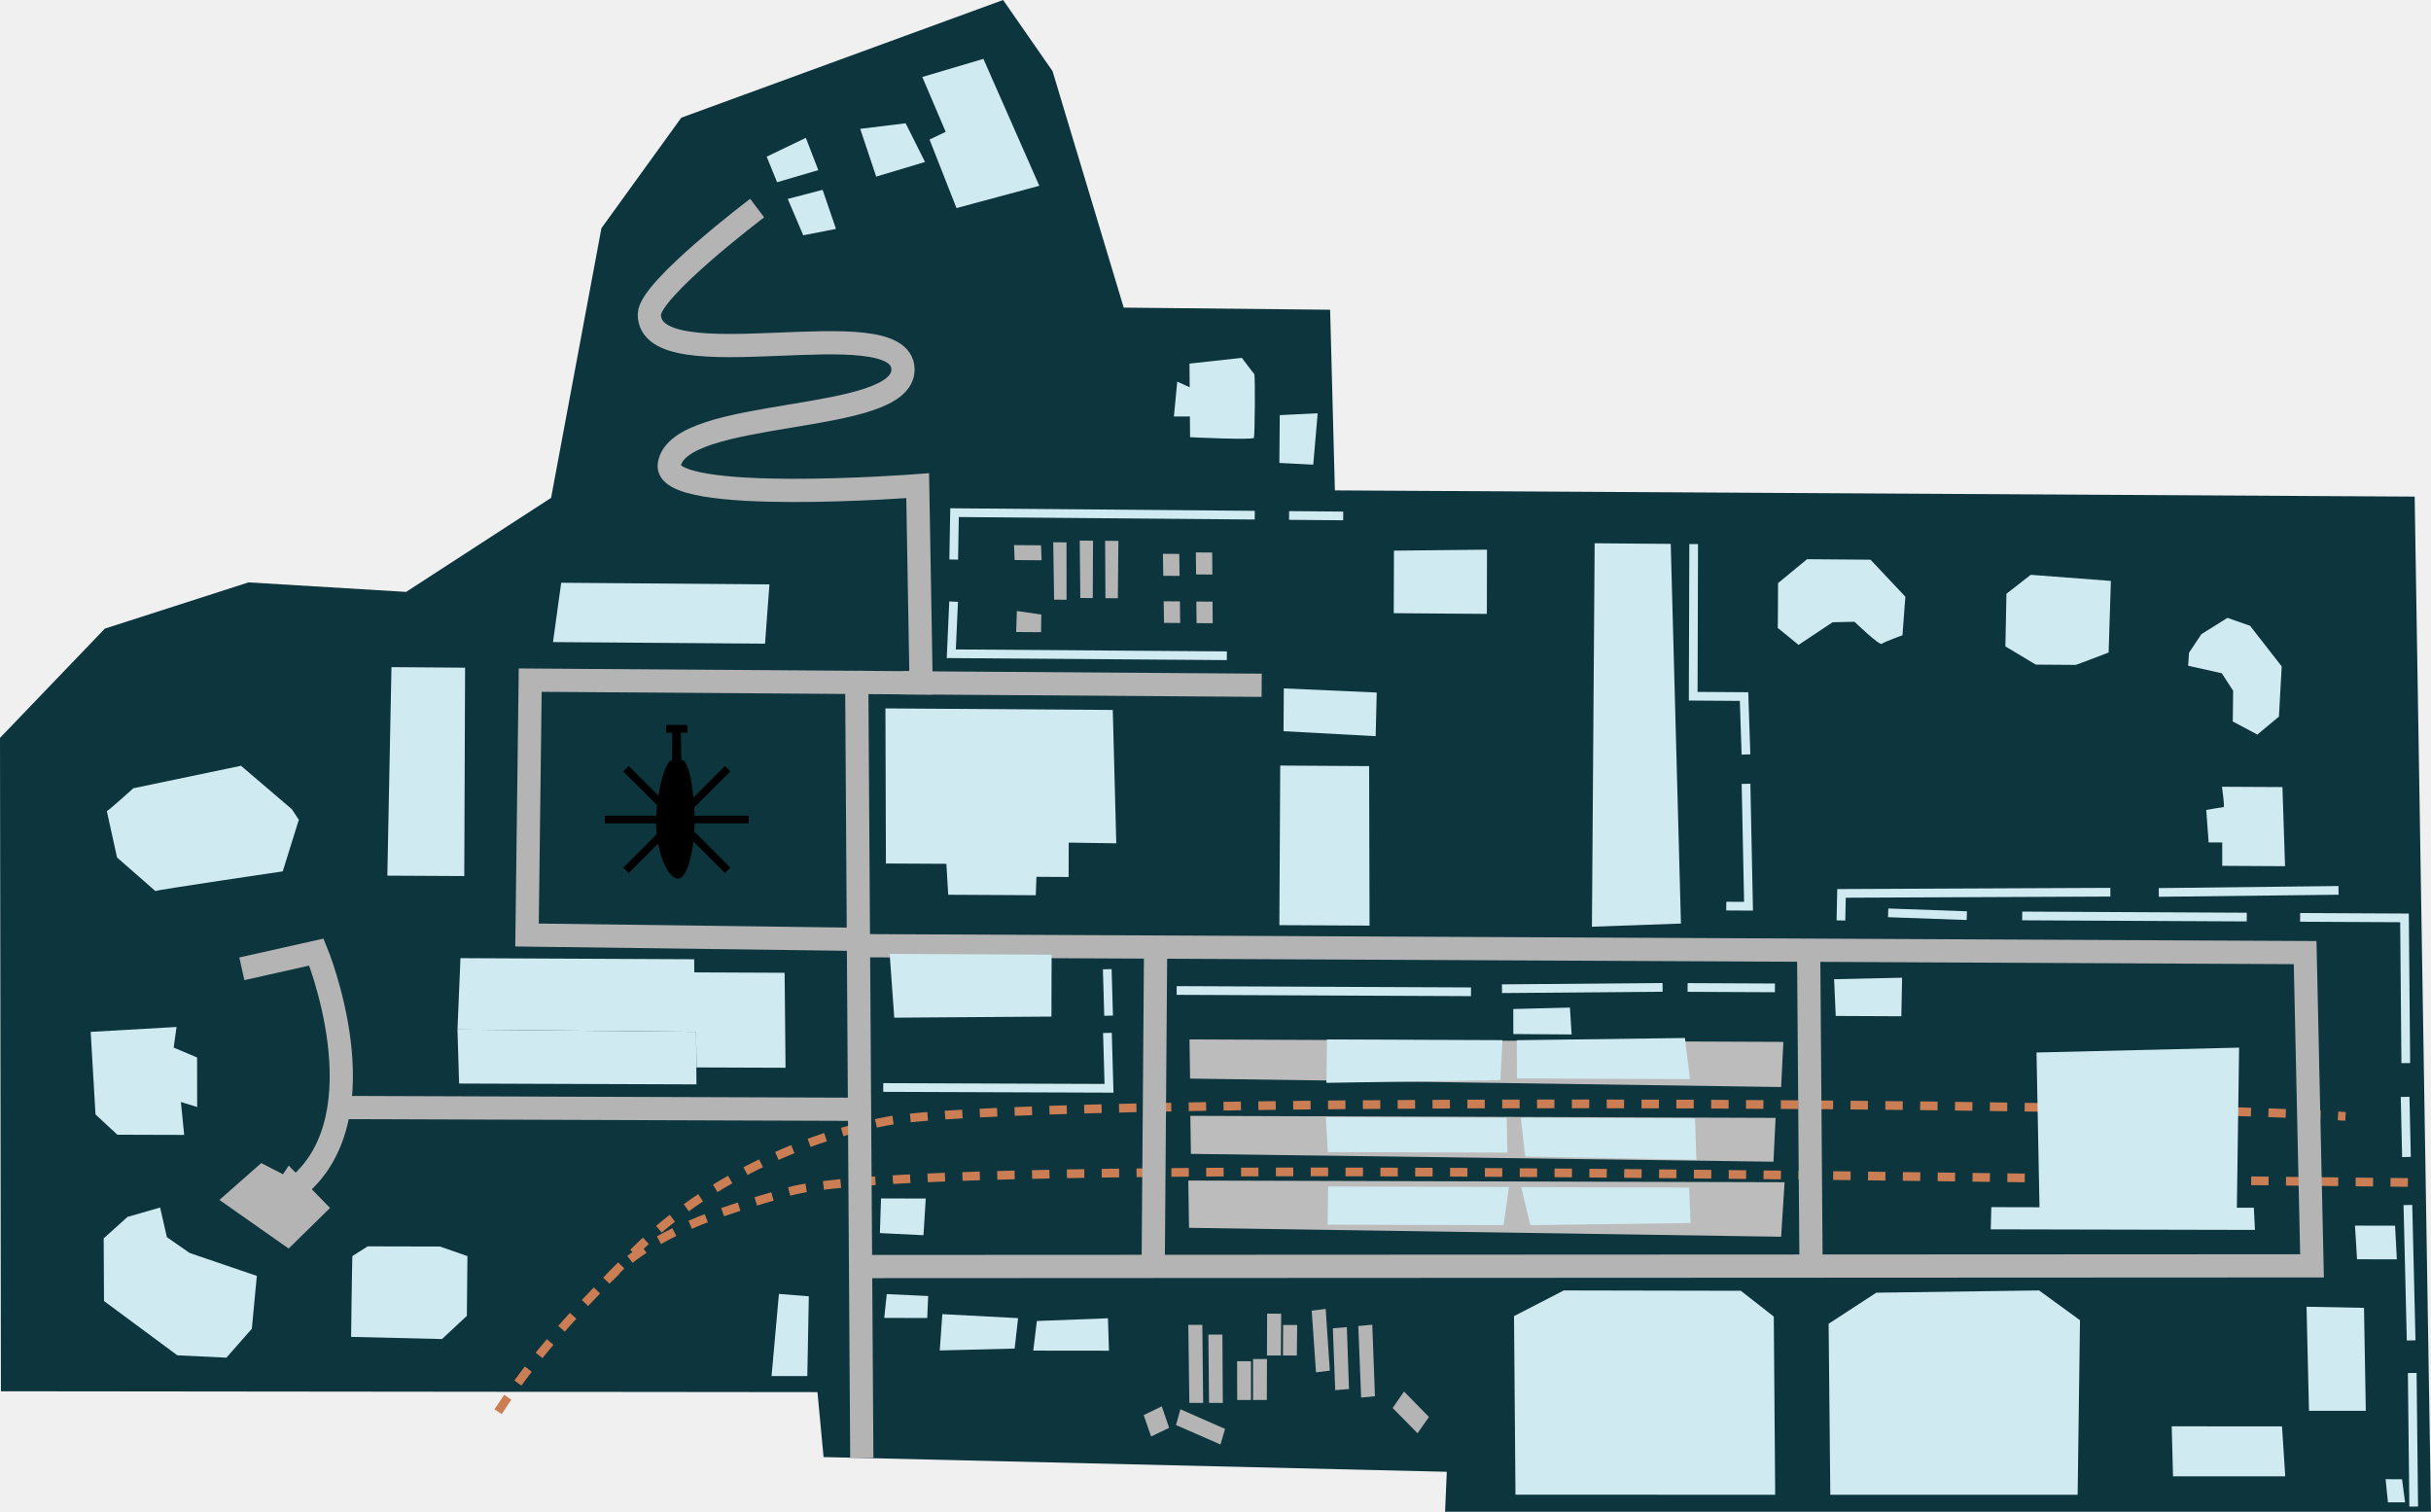
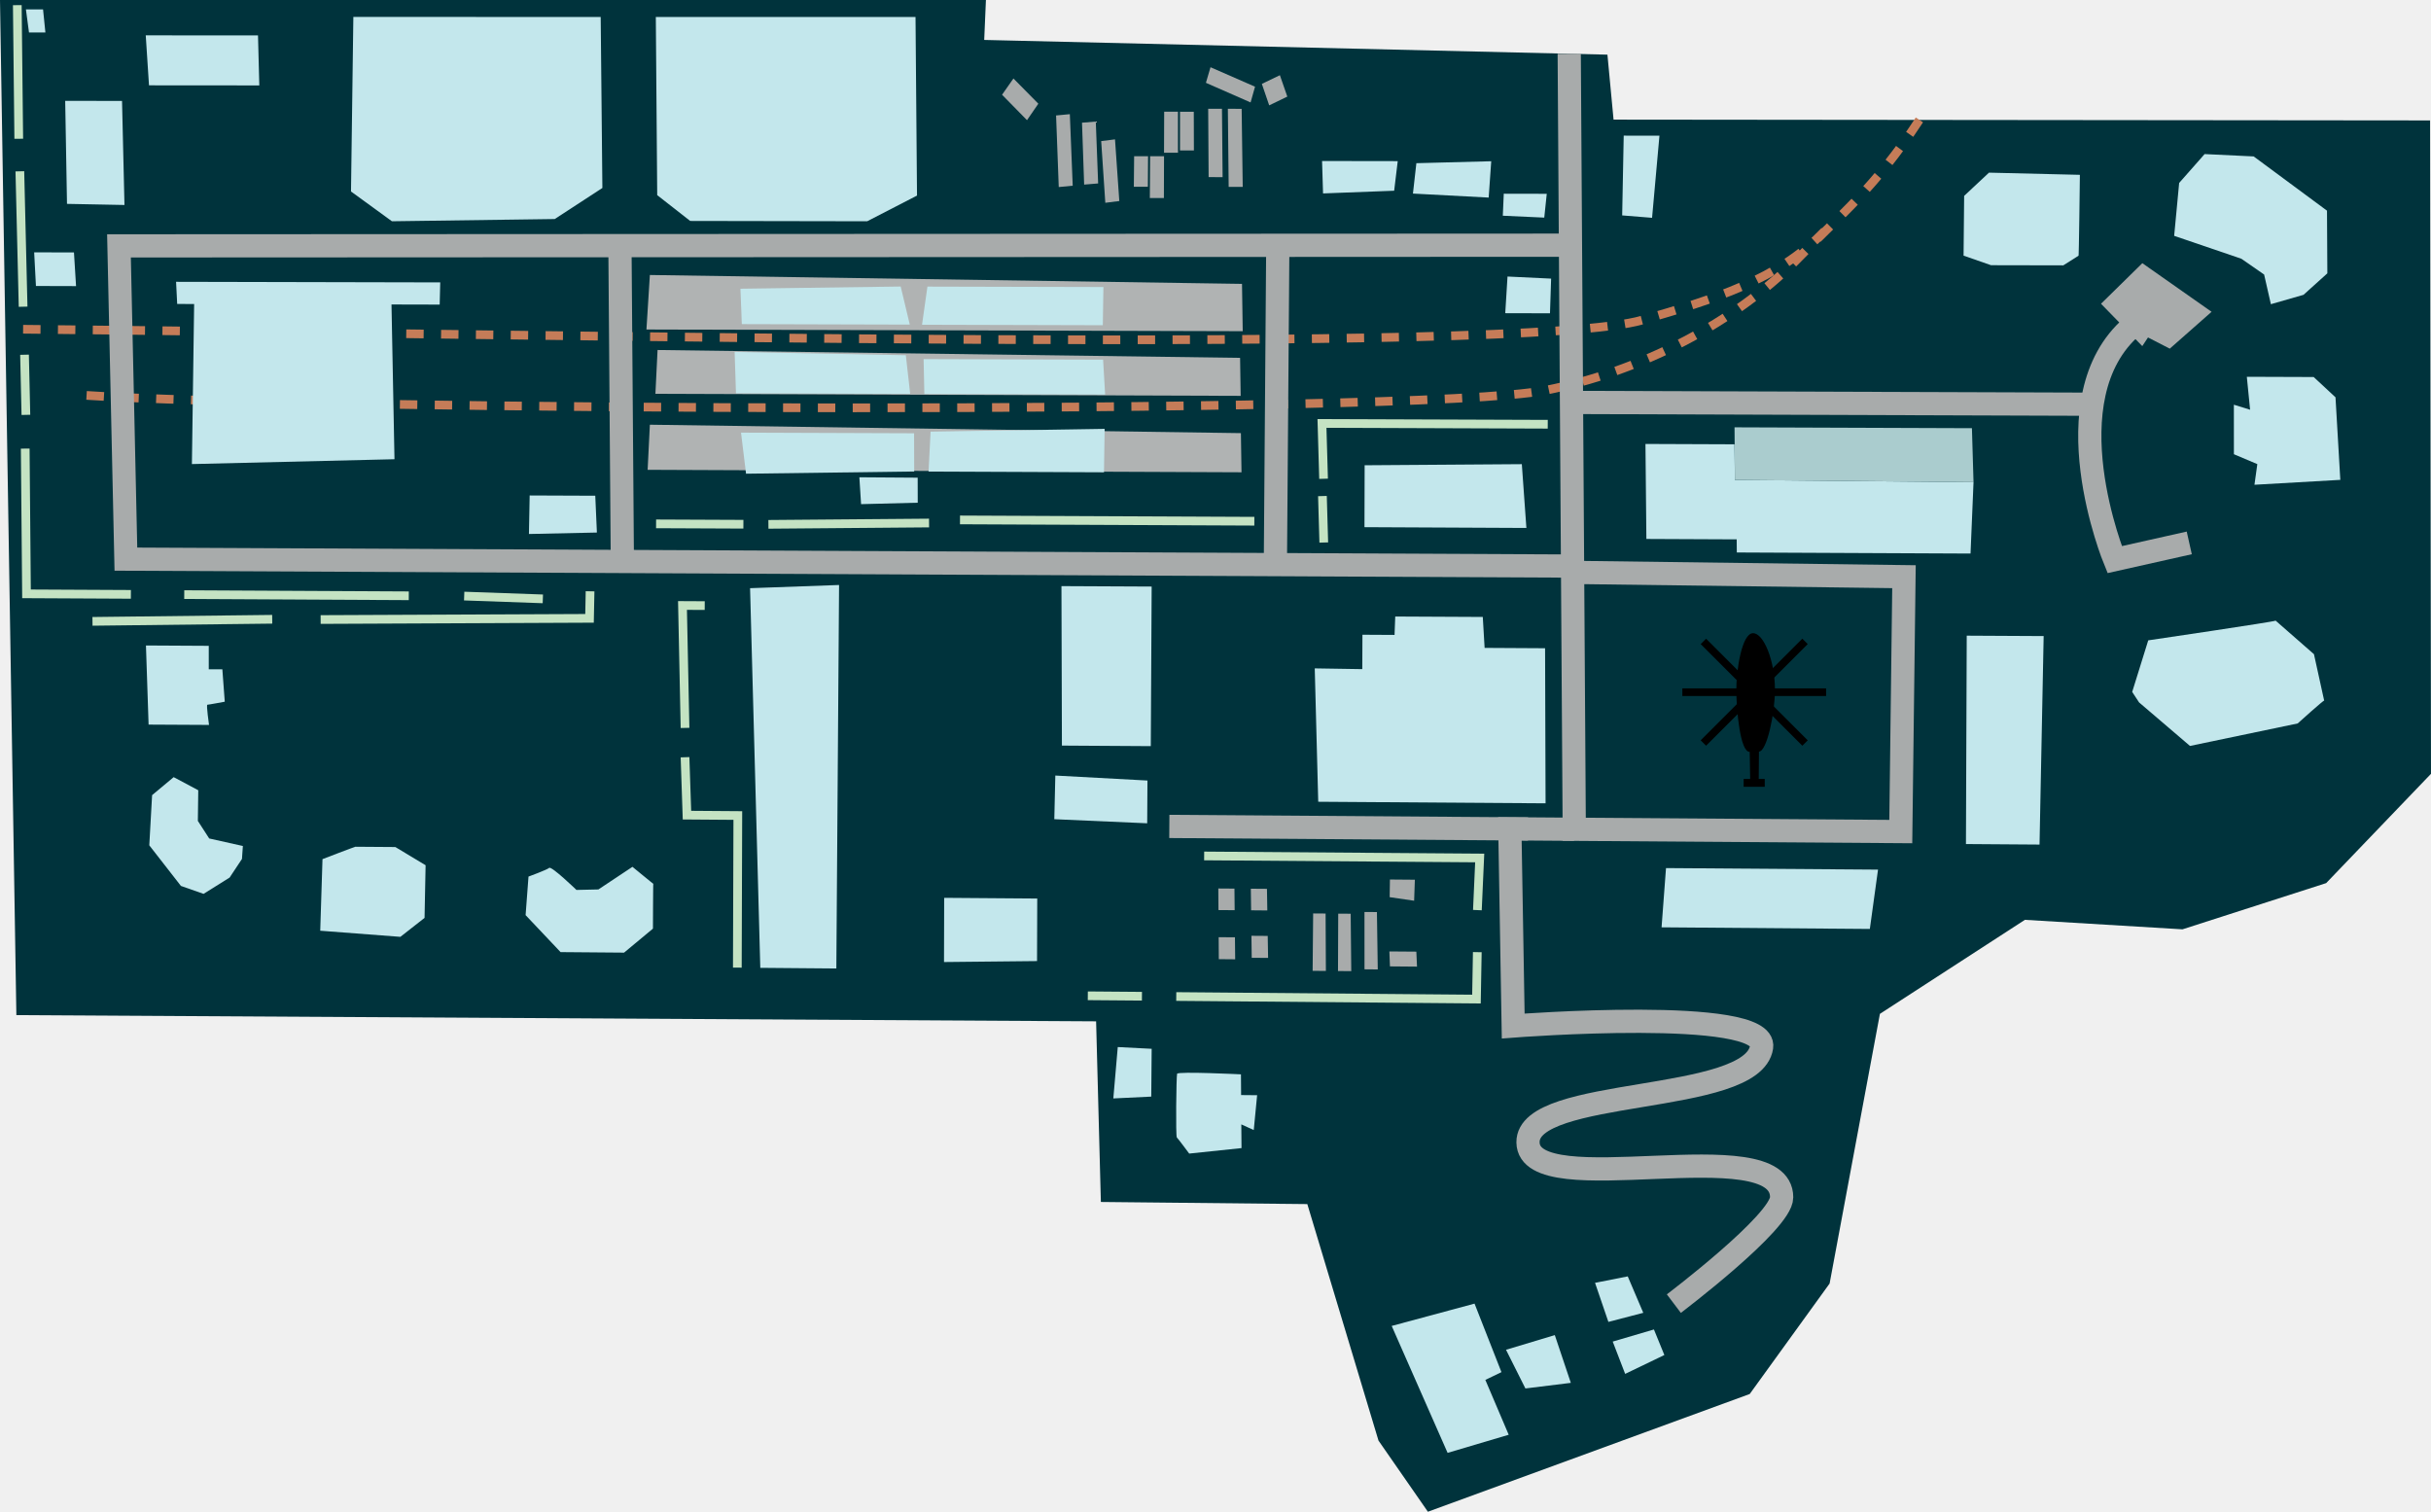
<svg xmlns="http://www.w3.org/2000/svg" id="Calque_1" data-name="Calque 1" viewBox="0 0 837.48 520.82">
  <defs>
-     <style>.cls-1{fill:#0d353e;}.cls-2,.cls-3,.cls-8{fill:none;}.cls-2{stroke:#cb7d53;stroke-dasharray:6;}.cls-2,.cls-3,.cls-4,.cls-8{stroke-miterlimit:10;}.cls-2,.cls-8{stroke-width:3px;}.cls-3,.cls-4{stroke:#b4b4b4;stroke-width:8px;}.cls-4{fill:#fff;}.cls-5{fill:#b4b4b4;}.cls-6{fill:#bdbcbc;}.cls-7{fill:#d0eaf1;}.cls-8{stroke:#d0eaf1;}</style>
+     <style>.cls-1{fill:#00333c;}.cls-2,.cls-3,.cls-9{fill:none;}.cls-2{stroke:#c57c58;stroke-dasharray:6;}.cls-2,.cls-3,.cls-4,.cls-9{stroke-miterlimit:10;}.cls-2,.cls-9{stroke-width:3px;}.cls-3,.cls-4{stroke:#a8abab;stroke-width:8px;}.cls-4{fill:#fff;}.cls-5{fill:#a8abab;}.cls-6{fill:#b0b3b3;}.cls-7{fill:#c3e7ec;}.cls-8{fill:#aaccce;}.cls-9{stroke:#c4e3c3;}</style>
  </defs>
  <g id="Floor">
-     <polygon id="ground" class="cls-1" points="85.61 200.64 36.12 216.57 0 254.22 0.32 479.32 281.61 479.61 283.72 501.99 498.42 507.06 497.83 520.82 837.48 520.82 831.85 171.09 459.87 168.95 458.23 106.71 387.12 105.98 362.6 24.5 345.57 0 234.7 40.55 207.19 78.62 189.85 171.52 139.91 203.92 85.61 200.64" />
+     <polygon id="ground" class="cls-1" points="751.87 320.17 801.36 304.25 837.48 266.59 837.16 41.49 555.87 41.21 553.76 18.83 339.06 13.76 339.65 0 0 0 5.64 349.73 377.61 351.87 379.25 414.1 450.37 414.83 474.89 496.31 491.91 520.82 602.78 480.26 630.3 442.2 647.63 349.29 697.58 316.9 751.87 320.17" />
    <g id="rails">
-       <path class="cls-2" d="M171.27,537.47c15.51-23.77,32.51-40.09,45.17-53.26,23.25-24.19,56.62-40.52,88.27-46.76,44.79-8.85,430.67-6.69,503-1.73" transform="translate(0.32 -51.11)" />
-       <path class="cls-2" d="M829.2,458.49c-181.11-1.63-516.57-8.87-557.84,3.17-24.44,7.13-46.81,13.82-62.8,30.67" transform="translate(0.32 -51.11)" />
+       <path class="cls-2" d="M663.36,103.08c-15.51,23.77-27.85,33.23-40.51,46.4-23.25,24.18-56.62,40.51-88.27,46.76-44.79,8.84-430.67,6.69-503,1.73" transform="translate(-2.13 -61.77)" />
+       <path class="cls-2" d="M10.09,175.2c181.11,1.63,516.57,8.87,557.84-3.17,24.44-7.13,46.81-13.82,62.8-30.67" transform="translate(-2.13 -61.77)" />
    </g>
    <g id="roads">
-       <polyline class="cls-3" points="296.89 502.3 295.15 235.11 182.66 234.32 181.56 322.13 296.39 323.63" />
-       <path class="cls-3" d="M83,384.88l25.69-5.76s22.87,55.58-6.1,80.43" transform="translate(0.32 -51.11)" />
-       <line class="cls-4" x1="116.81" y1="381.56" x2="296.11" y2="382.17" />
-       <path class="cls-3" d="M260.52,122.8s-37.13,28.08-37.14,36.62c-.06,23.59,87.06-2.37,87.38,18.92.29,19.34-77.5,12.78-80.51,32.85-2.08,14,85.57,7.25,85.57,7.25L317,286.38l-22.15-.16" transform="translate(0.32 -51.11)" />
-       <polyline class="cls-3" points="295.74 325.8 794.12 328.19 796.49 436.11 296.46 436.35" />
-       <line class="cls-3" x1="398.11" y1="326.29" x2="397.28" y2="436.3" />
-       <line class="cls-3" x1="623.08" y1="327.37" x2="623.91" y2="436.19" />
-       <line class="cls-3" x1="434.65" y1="236.09" x2="311.08" y2="235.23" />
-       <polygon class="cls-5" points="113.69 416.16 99.46 401.58 97.49 404.56 90 400.7 75.59 413.4 99.44 430.15 113.69 416.16" />
+       <polyline class="cls-3" points="540.6 18.52 542.33 285.7 654.82 286.49 655.92 198.68 541.09 197.19" />
+       <path class="cls-3" d="M756.33,248.81l-25.69,5.76s-22.87-55.58,6.1-80.44" transform="translate(-2.13 -61.77)" />
+       <line class="cls-4" x1="720.67" y1="139.26" x2="541.38" y2="138.65" />
+       <path class="cls-3" d="M578.77,510.89s37.13-28.08,37.14-36.62c.06-23.6-87.06,2.37-87.38-18.92C528.24,436,606,442.57,609,422.5c2.09-14-85.57-7.25-85.57-7.25l-1.16-67.94,22.15.16" transform="translate(-2.13 -61.77)" />
+       <polyline class="cls-3" points="541.74 195.02 43.37 192.63 40.99 84.71 541.02 84.47" />
+       <line class="cls-3" x1="439.37" y1="194.53" x2="440.2" y2="84.51" />
+       <line class="cls-3" x1="214.4" y1="193.45" x2="213.57" y2="84.62" />
+       <line class="cls-3" x1="402.83" y1="284.72" x2="526.41" y2="285.59" />
+       <polygon class="cls-5" points="723.8 104.65 738.02 119.24 739.99 116.26 747.49 120.12 761.89 107.42 738.04 90.67 723.8 104.65" />
    </g>
    <g id="pavement">
-       <polygon class="cls-6" points="409.78 358.11 614.37 358.95 613.6 374.5 409.99 371.59 409.78 358.11" />
-       <polygon class="cls-6" points="410.07 384.43 611.69 385.13 610.96 400.23 410.27 397.53 410.07 384.43" />
-       <polygon class="cls-6" points="409.37 406.72 614.79 407.3 613.6 426.08 409.62 423.01 409.37 406.72" />
+       <polygon class="cls-6" points="427.7 162.71 223.11 161.86 223.88 146.32 427.49 149.22 427.7 162.71" />
+       <polygon class="cls-6" points="427.41 136.38 225.79 135.68 226.53 120.58 427.21 123.29 427.41 136.38" />
+       <polygon class="cls-6" points="428.12 114.1 222.7 113.52 223.88 94.74 427.87 97.8 428.12 114.1" />
    </g>
    <g id="buildings">
-       <polygon class="cls-7" points="160.22 230.03 159.94 301.82 133.44 301.68 134.86 229.84 160.22 230.03" />
-       <polygon class="cls-7" points="190.51 221.21 263.55 221.75 265.07 201.34 193.33 200.77 190.51 221.21" />
-       <polygon class="cls-7" points="157.6 354.7 239.81 355.47 239.95 367.75 270.62 367.86 270.3 335.14 239.19 335 239.15 330.48 158.63 330.1 157.6 354.7" />
-       <polygon class="cls-7" points="157.6 354.7 158.16 373.3 239.93 373.59 239.81 355.47 157.6 354.7" />
-       <polygon class="cls-7" points="362.22 350.23 362.28 328.9 306.49 328.63 308.07 350.61 362.22 350.23" />
-       <polygon class="cls-7" points="356.82 308.42 326.66 308.26 326.03 297.6 305.2 297.49 305.03 244.06 383.35 244.59 384.56 290.54 368.18 290.29 368.13 302.14 357.06 302.08 356.82 308.42" />
-       <polygon class="cls-7" points="440.74 318.73 471.81 318.89 471.66 263.94 441.04 263.75 440.74 318.73" />
-       <polygon class="cls-7" points="442.18 251.91 473.92 253.63 474.28 238.59 442.27 237.17 442.18 251.91" />
-       <polygon class="cls-7" points="480.22 189.71 480.15 211.25 512.22 211.5 512.27 189.37 480.22 189.71" />
-       <path class="cls-7" d="M53.21,358.1c-.06-.32,43.88-6.79,43.88-6.79l5.53-17.77-2.37-3.61-17.54-15-37.1,7.75s-9.06,8.18-9.13,7.85,3.52,16,3.52,16Z" transform="translate(0.32 -51.11)" />
-       <polygon class="cls-7" points="60.82 353.81 59.83 360.91 67.9 364.33 67.92 381.39 62.32 379.66 63.45 391 40.42 390.93 32.9 383.94 31.24 355.5 60.82 353.81" />
-       <polygon class="cls-7" points="55.16 416.01 57.49 426.23 65.34 431.68 88.48 439.57 86.76 457.78 78 467.74 61.09 466.93 35.83 448.23 35.72 426.64 43.92 419.25 55.16 416.01" />
-       <path class="cls-7" d="M121.11,483.82c-.14-.73-.47,27.87-.47,27.87l31.31.75,8.56-8,.2-20.58-9.47-3.3-24.89-.06Z" transform="translate(0.32 -51.11)" />
-       <polygon class="cls-7" points="278.64 446.6 268.34 445.78 265.8 474.07 278.12 474.08 278.64 446.6" />
-       <polygon class="cls-7" points="303.51 412.88 303.13 424.82 318.14 425.55 318.92 412.92 303.51 412.88" />
-       <polygon class="cls-7" points="305.49 445.85 304.62 454.05 319.43 454.07 319.76 446.5 305.49 445.85" />
-       <polygon class="cls-7" points="457.17 358.11 456.94 373.06 516.9 372.11 517.59 358.35 457.17 358.11" />
-       <polygon class="cls-7" points="522.59 371.55 522.54 358.37 580.47 357.61 582.2 371.77 522.59 371.55" />
-       <polygon class="cls-7" points="456.76 384.88 457.46 396.91 519.3 397.1 519.05 385.08 456.76 384.88" />
-       <polygon class="cls-7" points="523.92 385.1 525.42 398.44 584.4 399.56 583.94 385.3 523.92 385.1" />
-       <polygon class="cls-7" points="457.56 408.77 457.36 421.93 517.98 422.08 519.84 408.94 457.56 408.77" />
-       <polygon class="cls-7" points="524.06 408.98 527.2 422.1 582.4 421.35 581.92 409.14 524.06 408.98" />
-       <polygon class="cls-7" points="521.58 453.43 522.08 514.95 611.55 514.97 611.07 453.58 599.71 444.7 538.73 444.58 521.58 453.43" />
-       <polygon class="cls-7" points="629.96 456.06 630.54 514.97 715.75 514.98 716.56 454.84 702.46 444.58 646.37 445.36 629.96 456.06" />
-       <polygon class="cls-7" points="748.15 491.39 748.61 508.62 787.27 508.63 786.15 491.42 748.15 491.39" />
-       <polygon class="cls-7" points="795.45 486.05 815.02 486.06 814.4 450.58 794.6 450.19 795.45 486.05" />
-       <polygon class="cls-7" points="827.5 509.63 821.84 509.62 822.65 517.59 828.55 517.59 827.5 509.63" />
-       <polygon class="cls-7" points="811.29 422.25 812 433.84 825.72 433.87 825.1 422.28 811.29 422.25" />
-       <polygon class="cls-7" points="701.58 362.61 702.61 415.92 686.01 415.88 685.82 423.53 776.83 423.73 776.45 416.09 770.6 416.08 771.37 360.93 701.58 362.61" />
-       <polygon class="cls-7" points="324.63 452.75 323.75 465.26 349.55 464.6 350.73 454.12 324.63 452.75" />
-       <polygon class="cls-7" points="357.2 455.11 355.96 465.31 382.04 465.34 381.69 454.17 357.2 455.11" />
-       <polygon class="cls-7" points="549.36 187.16 575.57 187.38 579.09 318.18 548.42 319.27 549.36 187.16" />
-       <path class="cls-7" d="M612.22,252s-.05,15.57-.12,15.45,7.18,5.84,7.18,5.84L631,265.49l7.56-.17s8.58,8.28,9.39,7.6,7.13-2.95,7.13-2.95l1-13.28-12-12.75-21.87-.17Z" transform="translate(0.32 -51.11)" />
-       <path class="cls-7" d="M690.9,255.67l-.36,18.14L701,280.08l13.77.1c.24,0,11.33-4.27,11.33-4.27l.78-24.66-27.61-2.11Z" transform="translate(0.32 -51.11)" />
-       <polygon class="cls-7" points="753.82 229.36 754.12 224.89 758.38 218.48 767.36 212.87 775.15 215.59 786.05 229.59 785.09 246.88 777.65 253.08 769.19 248.56 769.32 237.99 765.41 231.95 753.82 229.36" />
-       <path class="cls-7" d="M765.15,322.16s1,7,.58,7-6,1-6,1l.83,11.18,4.68,0,0,8.07,21.64.12-.9-27.26Z" transform="translate(0.32 -51.11)" />
-       <polygon class="cls-7" points="631.85 337.35 632.41 350.02 655.01 350.12 655.27 336.84 631.85 337.35" />
-       <polygon class="cls-7" points="264.12 53.98 267.71 62.78 281.9 58.61 277.61 47.49 264.12 53.98" />
-       <polygon class="cls-7" points="271.38 68.53 276.72 81.07 288 78.86 283.39 65.4 271.38 68.53" />
-       <polygon class="cls-7" points="296.34 44.39 301.85 60.84 318.67 55.8 311.99 42.47 296.34 44.39" />
-       <polygon class="cls-7" points="317.73 26.52 325.79 45.42 320.23 48.08 329.51 71.69 358.04 64.01 338.78 20.28 317.73 26.52" />
-       <path class="cls-7" d="M409.46,176.38l.07,8.16-4.29-1.95-1.15,12,5.51,0,.06,7.14s21.71,1.07,22,.2.52-21.57.09-22-4.26-5.54-4.26-5.54Z" transform="translate(0.32 -51.11)" />
-       <polygon class="cls-7" points="440.88 143.02 440.74 159.49 452.41 160.08 453.94 142.38 440.88 143.02" />
-       <polygon class="cls-7" points="521.34 356.24 521.33 347.62 540.84 347.13 541.43 356.39 521.34 356.24" />
+       <polygon class="cls-7" points="677.27 290.79 677.54 219 704.04 219.14 702.62 290.97 677.27 290.79" />
+       <polygon class="cls-7" points="646.98 299.6 573.94 299.07 572.41 319.48 644.16 320.04 646.98 299.6" />
+       <polygon class="cls-7" points="679.88 166.11 597.67 165.35 597.53 153.07 566.86 152.95 567.18 185.68 598.29 185.82 598.33 190.34 678.85 190.71 679.88 166.11" />
+       <polygon class="cls-8" points="679.88 166.11 679.33 147.52 597.55 147.22 597.67 165.35 679.88 166.11" />
+       <polygon class="cls-7" points="470.12 160.29 470.06 181.62 525.84 181.89 524.27 159.91 470.12 160.29" />
+       <polygon class="cls-7" points="480.66 212.4 510.82 212.55 511.45 223.21 532.28 223.33 532.45 276.76 454.13 276.22 452.93 230.27 469.31 230.53 469.36 218.68 480.42 218.74 480.66 212.4" />
+       <polygon class="cls-7" points="396.75 202.08 365.67 201.93 365.83 256.87 396.45 257.06 396.75 202.08" />
+       <polygon class="cls-7" points="395.3 268.91 363.56 267.19 363.21 282.23 395.21 283.64 395.3 268.91" />
+       <polygon class="cls-7" points="357.26 331.11 357.33 309.56 325.27 309.32 325.21 331.44 357.26 331.11" />
+       <path class="cls-7" d="M786.08,275.59c.06.32-43.88,6.79-43.88,6.79l-5.53,17.77,2.37,3.61,17.54,15,37.1-7.75s9.06-8.18,9.13-7.86-3.52-16-3.52-16Z" transform="translate(-2.13 -61.77)" />
+       <polygon class="cls-7" points="776.66 167.01 777.65 159.9 769.58 156.49 769.57 139.43 775.16 141.16 774.03 129.81 797.06 129.89 804.58 136.88 806.24 165.32 776.66 167.01" />
+       <polygon class="cls-7" points="782.32 104.8 779.99 94.58 772.15 89.14 749 81.25 750.72 63.03 759.49 53.08 776.39 53.89 801.65 72.58 801.77 94.17 793.56 101.57 782.32 104.8" />
+       <path class="cls-7" d="M718.18,149.87c.14.73.47-27.87.47-27.87l-31.31-.75-8.56,8-.2,20.59,9.47,3.3,24.89.05Z" transform="translate(-2.13 -61.77)" />
+       <polygon class="cls-7" points="558.84 74.21 569.14 75.04 571.68 46.75 559.37 46.73 558.84 74.21" />
+       <polygon class="cls-7" points="533.97 107.94 534.36 95.99 519.34 95.27 518.56 107.9 533.97 107.94" />
+       <polygon class="cls-7" points="532 74.97 532.86 66.77 518.05 66.74 517.72 74.32 532 74.97" />
+       <polygon class="cls-7" points="380.32 162.71 380.55 147.75 320.59 148.7 319.89 162.46 380.32 162.71" />
+       <polygon class="cls-7" points="314.9 149.27 314.94 162.44 257.01 163.2 255.28 149.05 314.9 149.27" />
+       <polygon class="cls-7" points="380.72 135.94 380.02 123.91 318.18 123.72 318.44 135.73 380.72 135.94" />
+       <polygon class="cls-7" points="313.56 135.71 312.06 122.38 253.08 121.25 253.54 135.51 313.56 135.71" />
+       <polygon class="cls-7" points="379.92 112.05 380.13 98.89 319.5 98.74 317.64 111.88 379.92 112.05" />
+       <polygon class="cls-7" points="313.42 111.83 310.29 98.71 255.08 99.47 255.56 111.67 313.42 111.83" />
+       <polygon class="cls-7" points="315.91 67.38 315.4 5.86 225.93 5.85 226.41 67.23 237.77 76.12 298.75 76.23 315.91 67.38" />
+       <polygon class="cls-7" points="207.52 64.76 206.94 5.85 121.73 5.83 120.92 65.97 135.02 76.23 191.11 75.46 207.52 64.76" />
+       <polygon class="cls-7" points="89.33 29.43 88.88 12.19 50.21 12.18 51.33 29.4 89.33 29.43" />
+       <polygon class="cls-7" points="42.04 34.77 22.46 34.75 23.08 70.24 42.88 70.62 42.04 34.77" />
+       <polygon class="cls-7" points="9.99 11.19 15.64 11.19 14.83 3.23 8.93 3.23 9.99 11.19" />
+       <polygon class="cls-7" points="26.2 98.57 25.48 86.97 11.77 86.94 12.38 98.53 26.2 98.57" />
+       <polygon class="cls-7" points="135.9 158.21 134.87 104.9 151.47 104.94 151.66 97.29 60.66 97.09 61.04 104.72 66.88 104.74 66.11 159.88 135.9 158.21" />
+       <polygon class="cls-7" points="512.85 68.07 513.73 55.55 487.94 56.22 486.76 66.69 512.85 68.07" />
+       <polygon class="cls-7" points="480.29 65.71 481.52 55.51 455.45 55.47 455.79 66.64 480.29 65.71" />
+       <polygon class="cls-7" points="288.12 333.66 261.92 333.44 258.4 202.64 289.06 201.54 288.12 333.66" />
+       <path class="cls-7" d="M227.07,381.7s.05-15.57.12-15.45-7.18-5.84-7.18-5.84l-11.73,7.79-7.56.17s-8.58-8.29-9.39-7.6-7.13,3-7.13,3l-1,13.28,12.05,12.74,21.87.18Z" transform="translate(-2.13 -61.77)" />
+       <path class="cls-7" d="M148.39,378l.36-18.14-10.42-6.27-13.77-.1c-.24,0-11.33,4.27-11.33,4.27l-.78,24.66,27.61,2.11Z" transform="translate(-2.13 -61.77)" />
+       <polygon class="cls-7" points="83.67 291.46 83.36 295.92 79.1 302.34 70.13 307.95 62.33 305.22 51.43 291.23 52.4 273.94 59.83 267.74 68.3 272.26 68.16 282.82 72.07 288.87 83.67 291.46" />
+       <path class="cls-7" d="M74.14,311.52s-1-6.95-.58-6.95,6-1.05,6-1.05l-.83-11.17-4.68,0,0-8.08-21.64-.12.91,27.26Z" transform="translate(-2.13 -61.77)" />
+       <polygon class="cls-7" points="205.63 183.47 205.07 170.79 182.47 170.7 182.22 183.97 205.63 183.47" />
+       <polygon class="cls-7" points="573.37 466.83 569.78 458.03 555.58 462.2 559.87 473.33 573.37 466.83" />
+       <polygon class="cls-7" points="566.11 452.29 560.76 439.74 549.49 441.96 554.09 455.42 566.11 452.29" />
+       <polygon class="cls-7" points="541.15 476.42 535.63 459.97 518.82 465.02 525.5 478.35 541.15 476.42" />
+       <polygon class="cls-7" points="519.75 494.3 511.7 475.4 517.25 472.73 507.98 449.12 479.44 456.81 498.7 500.54 519.75 494.3" />
+       <path class="cls-7" d="M429.83,457.31l-.07-8.17,4.29,1.95,1.16-12-5.52-.05-.05-7.14s-21.72-1.07-22-.2-.52,21.57-.09,21.95,4.26,5.55,4.26,5.55Z" transform="translate(-2.13 -61.77)" />
+       <polygon class="cls-7" points="396.61 377.8 396.75 361.33 385.07 360.73 383.54 378.43 396.61 377.8" />
+       <polygon class="cls-7" points="316.14 164.57 316.16 173.19 296.64 173.69 296.05 164.43 316.14 164.57" />
    </g>
    <g id="fencing">
-       <polyline class="cls-8" points="583.47 187.44 583.31 239.86 600.82 239.98 601.49 259.93" />
-       <polyline class="cls-8" points="601.5 270.04 602.37 312.21 594.7 312.17" />
-       <polyline class="cls-8" points="634.2 317.11 634.4 307.79 727.02 307.38" />
-       <line class="cls-8" x1="743.7" y1="307.46" x2="805.62" y2="306.75" />
-       <line class="cls-8" x1="650.47" y1="314.49" x2="677.57" y2="315.46" />
-       <line class="cls-8" x1="696.65" y1="315.56" x2="774.01" y2="315.95" />
-       <polyline class="cls-8" points="792.39 316.05 828.35 316.23 828.79 366.26" />
-       <line class="cls-8" x1="828.56" y1="377.89" x2="829.03" y2="398.61" />
-       <line class="cls-8" x1="829.52" y1="415.15" x2="830.64" y2="461.8" />
-       <line class="cls-8" x1="831.02" y1="473.01" x2="831.52" y2="519.04" />
-       <line class="cls-8" x1="517.43" y1="340.63" x2="572.76" y2="340.17" />
-       <line class="cls-8" x1="405.36" y1="341.24" x2="506.76" y2="341.69" />
-       <line class="cls-8" x1="581.38" y1="340.2" x2="611.46" y2="340.34" />
-       <polyline class="cls-8" points="304.28 374.66 382.06 374.94 381.51 355.86" />
-       <line class="cls-8" x1="381.91" y1="349.92" x2="381.45" y2="333.91" />
-       <line class="cls-8" x1="462.73" y1="177.75" x2="444.09" y2="177.59" />
-       <polyline class="cls-8" points="432.26 177.49 328.84 176.62 328.55 192.78" />
-       <polyline class="cls-8" points="328.52 207.27 327.72 225.23 422.65 225.92" />
+       <polyline class="cls-9" points="254.01 333.37 254.18 280.96 236.66 280.83 235.99 260.88" />
+       <polyline class="cls-9" points="235.99 250.78 235.12 208.6 242.78 208.64" />
+       <polyline class="cls-9" points="203.28 203.71 203.09 213.03 110.46 213.44" />
+       <line class="cls-9" x1="93.78" y1="213.35" x2="31.86" y2="214.07" />
+       <line class="cls-9" x1="187.01" y1="206.32" x2="159.91" y2="205.36" />
+       <line class="cls-9" x1="140.83" y1="205.26" x2="63.47" y2="204.86" />
+       <polyline class="cls-9" points="45.09 204.77 9.13 204.59 8.69 154.55" />
+       <line class="cls-9" x1="8.92" y1="142.93" x2="8.45" y2="122.21" />
+       <line class="cls-9" x1="7.96" y1="105.67" x2="6.84" y2="59.02" />
+       <line class="cls-9" x1="6.46" y1="47.81" x2="5.96" y2="1.77" />
+       <line class="cls-9" x1="320.06" y1="180.19" x2="264.72" y2="180.65" />
+       <line class="cls-9" x1="432.12" y1="179.57" x2="330.72" y2="179.12" />
+       <line class="cls-9" x1="256.1" y1="180.61" x2="226.02" y2="180.48" />
+       <polyline class="cls-9" points="533.2 146.16 455.42 145.88 455.97 164.95" />
+       <line class="cls-9" x1="455.58" y1="170.9" x2="456.04" y2="186.91" />
+       <line class="cls-9" x1="374.75" y1="343.07" x2="393.4" y2="343.22" />
+       <polyline class="cls-9" points="405.22 343.32 508.64 344.2 508.93 328.03" />
+       <polyline class="cls-9" points="508.96 313.55 509.76 295.59 414.83 294.89" />
    </g>
    <g id="citern">
-       <polygon class="cls-5" points="349.33 187.8 358.64 187.87 358.84 193.03 349.55 192.95 349.33 187.8" />
-       <polygon class="cls-5" points="350.31 210.49 350.06 217.74 358.65 217.8 358.74 211.73 350.31 210.49" />
-       <polygon class="cls-5" points="362.84 186.82 363.14 206.59 367.43 206.63 367.41 186.86 362.84 186.82" />
-       <polygon class="cls-5" points="371.97 186.24 372.17 206.01 376.46 206.05 376.55 186.28 371.97 186.24" />
-       <polygon class="cls-5" points="380.71 186.31 380.82 206.08 385.11 206.12 385.28 186.35 380.71 186.31" />
-       <polygon class="cls-5" points="400.63 190.79 400.75 198.37 406.36 198.41 406.26 190.84 400.63 190.79" />
-       <polygon class="cls-5" points="400.89 207.15 401.01 214.59 406.57 214.64 406.48 207.19 400.89 207.15" />
-       <polygon class="cls-5" points="412.14 207.24 412.22 214.68 417.78 214.72 417.72 207.28 412.14 207.24" />
-       <polygon class="cls-5" points="411.97 190.32 412.05 197.9 417.65 197.94 417.6 190.36 411.97 190.32" />
+       <polygon class="cls-5" points="488.16 333.02 478.84 332.94 478.64 327.79 487.93 327.86 488.16 333.02" />
+       <polygon class="cls-5" points="487.17 310.32 487.42 303.08 478.83 303.01 478.74 309.09 487.17 310.32" />
+       <polygon class="cls-5" points="474.64 333.99 474.35 314.22 470.06 314.19 470.07 333.95 474.64 333.99" />
+       <polygon class="cls-5" points="465.51 334.58 465.31 314.8 461.02 314.77 460.94 334.54 465.51 334.58" />
+       <polygon class="cls-5" points="456.77 334.51 456.67 314.73 452.38 314.7 452.2 334.47 456.77 334.51" />
+       <polygon class="cls-5" points="436.86 330.02 436.73 322.44 431.12 322.4 431.22 329.98 436.86 330.02" />
+       <polygon class="cls-5" points="436.59 313.67 436.47 306.22 430.91 306.18 431.01 313.62 436.59 313.67" />
+       <polygon class="cls-5" points="425.34 313.58 425.27 306.14 419.71 306.1 419.76 313.54 425.34 313.58" />
+       <polygon class="cls-5" points="425.52 330.5 425.44 322.92 419.83 322.88 419.88 330.45 425.52 330.5" />
    </g>
    <g id="random">
-       <polygon class="cls-5" points="409.37 456.43 414.2 456.44 414.49 483.33 409.73 483.33 409.37 456.43" />
-       <polygon class="cls-5" points="416.29 459.79 421.12 459.79 421.26 483.34 416.51 483.33 416.29 459.79" />
-       <polygon class="cls-5" points="426.18 468.97 430.97 468.98 430.97 482.32 426.22 482.32 426.18 468.97" />
-       <polygon class="cls-5" points="431.68 468.2 436.47 468.2 436.42 482.33 431.67 482.32 431.68 468.2" />
-       <polygon class="cls-5" points="451.88 451.55 456.7 450.95 458.12 472.21 453.36 472.8 451.88 451.55" />
-       <polygon class="cls-5" points="459.17 457.62 463.99 457.22 464.73 478.54 459.98 478.94 459.17 457.62" />
-       <polygon class="cls-5" points="436.52 452.58 441.36 452.59 441.27 466.99 436.47 466.99 436.52 452.58" />
-       <polygon class="cls-5" points="442.05 456.48 446.87 456.49 446.77 467 441.98 466.99 442.05 456.48" />
-       <polygon class="cls-5" points="467.93 456.84 472.75 456.38 473.67 481.03 468.92 481.48 467.93 456.84" />
-       <polygon class="cls-5" points="405.13 490.95 406.65 485.52 422.04 492.29 420.46 497.66 405.13 490.95" />
-       <polygon class="cls-5" points="394 487.53 400.24 484.51 402.77 491.91 396.56 494.9 394 487.53" />
-       <polygon class="cls-5" points="479.77 485.08 483.69 479.41 492.27 488.17 488.35 493.78 479.77 485.08" />
+       <polygon class="cls-5" points="428.12 64.39 423.28 64.38 423 37.48 427.75 37.49 428.12 64.39" />
+       <polygon class="cls-5" points="421.19 61.03 416.37 61.02 416.22 37.48 420.97 37.48 421.19 61.03" />
+       <polygon class="cls-5" points="411.3 51.84 406.51 51.84 406.51 38.49 411.26 38.5 411.3 51.84" />
+       <polygon class="cls-5" points="405.81 52.62 401.01 52.61 401.06 38.49 405.81 38.49 405.81 52.62" />
+       <polygon class="cls-5" points="385.6 69.26 380.78 69.87 379.36 48.61 384.12 48.01 385.6 69.26" />
+       <polygon class="cls-5" points="378.31 63.2 373.49 63.6 372.75 42.27 377.5 41.88 378.31 63.2" />
+       <polygon class="cls-5" points="400.96 68.23 396.12 68.22 396.21 53.82 401.01 53.83 400.96 68.23" />
+       <polygon class="cls-5" points="395.44 64.33 390.61 64.33 390.71 53.82 395.51 53.82 395.44 64.33" />
+       <polygon class="cls-5" points="369.55 63.98 364.74 64.44 363.82 39.78 368.56 39.33 369.55 63.98" />
+       <polygon class="cls-5" points="432.36 29.87 430.83 35.29 415.44 28.53 417.02 23.16 432.36 29.87" />
+       <polygon class="cls-5" points="443.48 33.28 437.24 36.3 434.71 28.9 440.92 25.91 443.48 33.28" />
+       <polygon class="cls-5" points="357.71 35.73 353.8 41.4 345.21 32.64 349.13 27.04 357.71 35.73" />
    </g>
    <g id="heli">
-       <path d="M225.69,334.26c0-8,2.77-21.27,5.51-21.27l.1-11.28c1.26-.07,1.63-.14,2.9-.2l.2,11.4c3.27-.14,4.54,14.14,4.61,21s-1.86,19.9-5.76,19.88C229.64,353.81,225.7,344.44,225.69,334.26Z" transform="translate(0.32 -51.11)" />
-       <rect x="229.53" y="249.75" width="7.27" height="2.7" />
-       <rect x="231.52" y="308.68" width="2.63" height="49.52" transform="translate(-100.29 515.18) rotate(-90)" />
-       <rect x="231.52" y="308.68" width="2.63" height="49.52" transform="translate(-167.26 211.2) rotate(-45)" />
-       <rect x="231.52" y="308.68" width="2.63" height="49.52" transform="translate(162.02 682.76) rotate(-135)" />
+       <path d="M613.6,299.43c0,8-2.77,21.27-5.51,21.27L608,332c-1.26.07-1.63.14-2.9.2l-.2-11.4c-3.27.14-4.54-14.14-4.61-21s1.87-19.9,5.76-19.88C609.65,279.87,613.59,289.25,613.6,299.43Z" transform="translate(-2.13 -61.77)" />
+       <rect x="602.82" y="330.14" width="7.27" height="2.7" transform="translate(1210.78 601.2) rotate(180)" />
+       <rect x="605.13" y="275.48" width="2.63" height="49.52" transform="translate(904.57 -367.97) rotate(90)" />
+       <rect x="605.13" y="275.48" width="2.63" height="49.52" transform="translate(1245.45 21.96) rotate(135)" />
+       <rect x="605.13" y="275.48" width="2.63" height="49.52" transform="translate(387.8 -402.65) rotate(45)" />
    </g>
  </g>
</svg>
